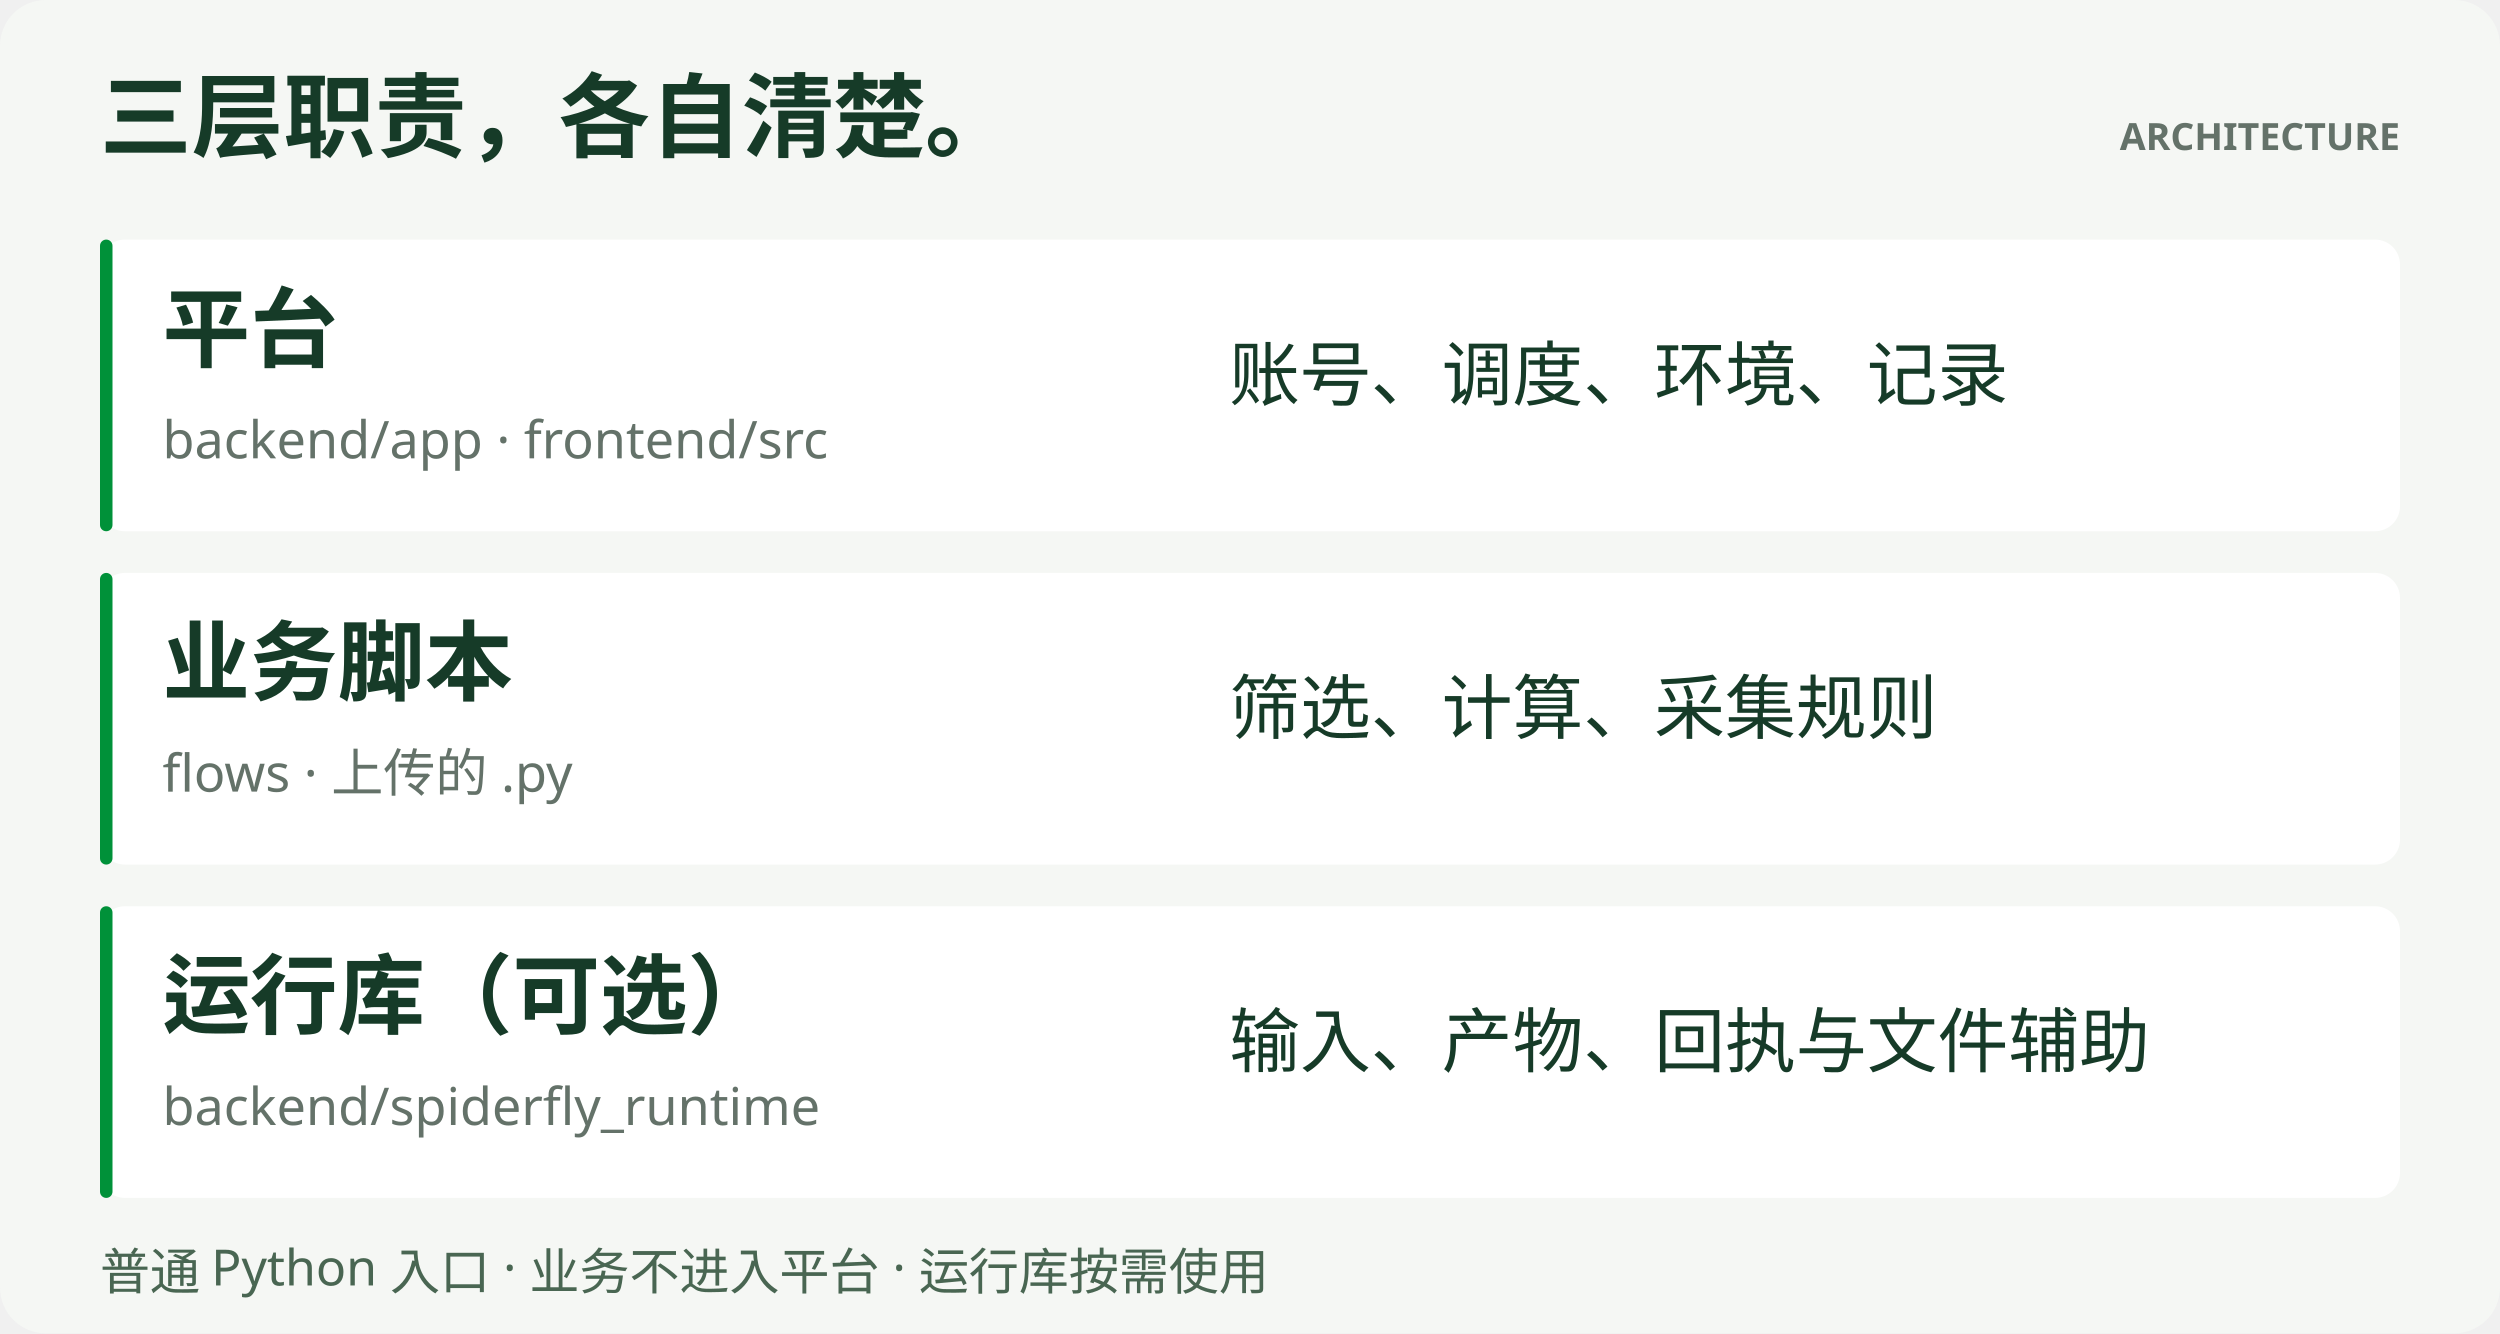
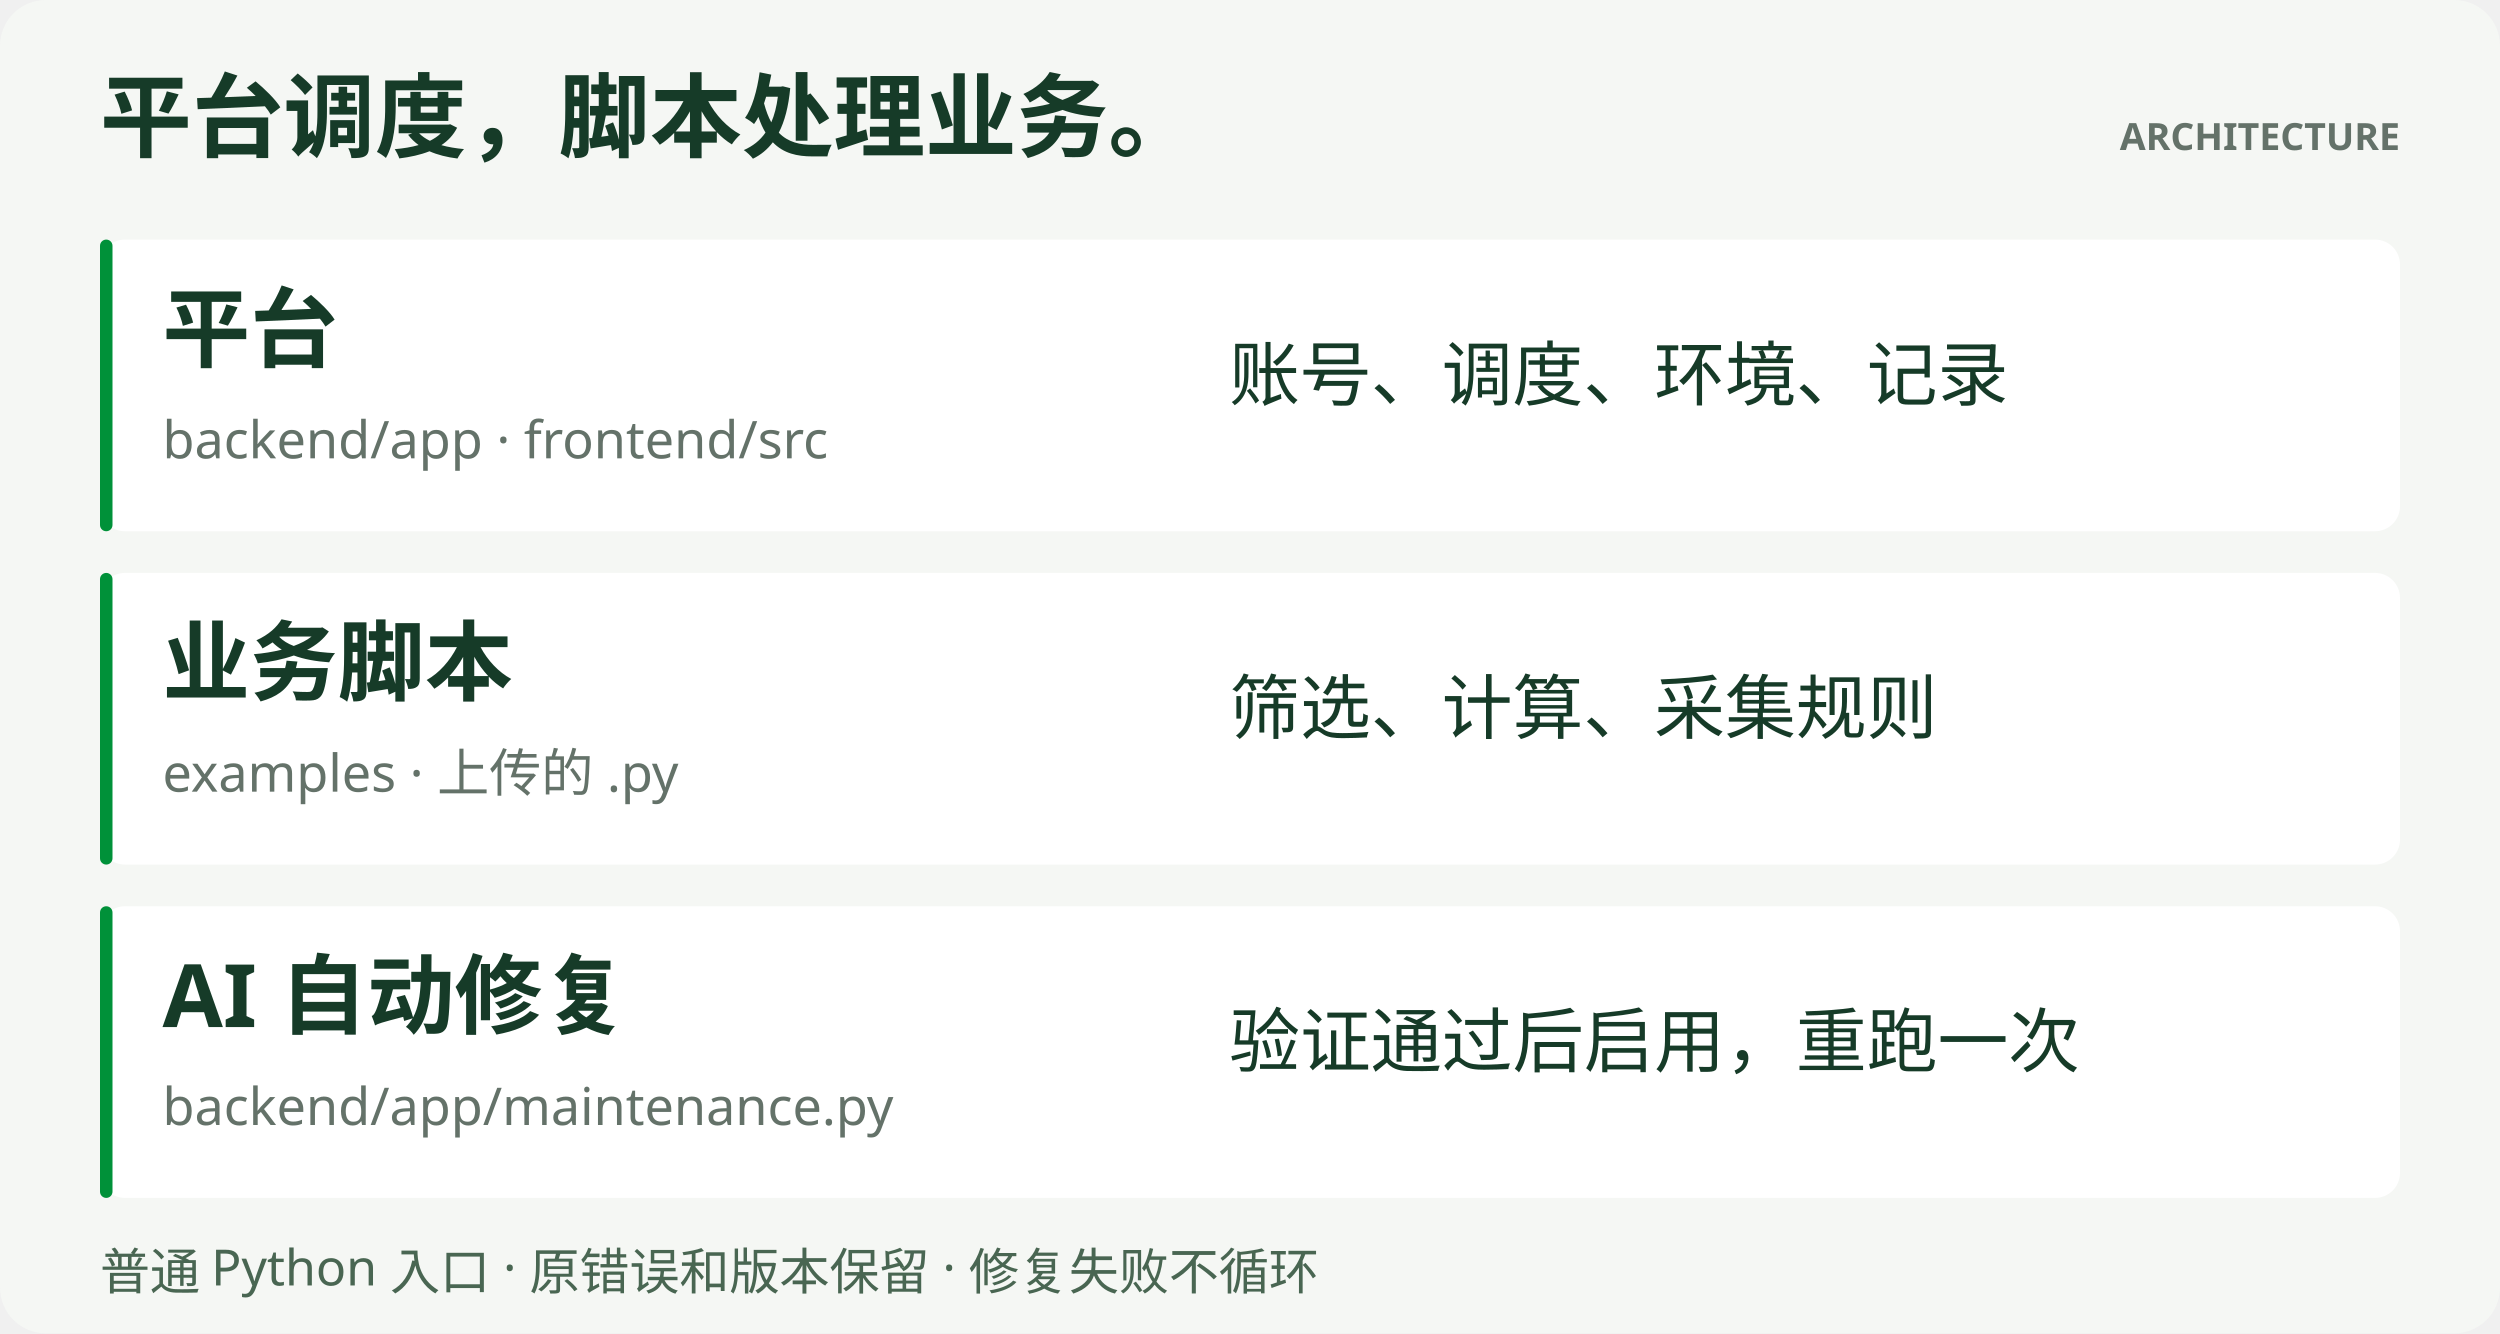
<svg xmlns="http://www.w3.org/2000/svg" width="1200" height="640" viewBox="0 0 1200 640" role="img" aria-labelledby="title desc">
  <rect x="0" y="0" width="1200" height="640" rx="22" fill="#f5f7f4" stroke="none" />
-   <text x="48" y="72" font-family="Segoe UI, Microsoft YaHei, PingFang SC, sans-serif" font-size="44" font-weight="700" fill="#163b28">三层职责，各自清楚。</text>
+   <text x="48" y="72" font-family="Segoe UI, Microsoft YaHei, PingFang SC, sans-serif" font-size="44" font-weight="700" fill="#163b28">平台调度，脚本处理业务。</text>
  <text x="1152" y="72" font-family="Segoe UI, Microsoft YaHei, PingFang SC, sans-serif" font-size="18" font-weight="600" fill="#647269" text-anchor="end">ARCHITECTURE</text>
  <rect x="48" y="115" width="1104" height="140" rx="12" fill="#ffffff" stroke="none" />
  <rect x="48" y="115" width="6" height="140" rx="3" fill="#009139" stroke="none" />
  <text x="78" y="173" font-family="Segoe UI, Microsoft YaHei, PingFang SC, sans-serif" font-size="42" font-weight="650" fill="#163b28">平台</text>
  <text x="78" y="220" font-family="Segoe UI, Microsoft YaHei, PingFang SC, sans-serif" font-size="25" font-weight="400" fill="#647269">backend/app · frontend/src</text>
  <text x="590" y="192" font-family="Segoe UI, Microsoft YaHei, PingFang SC, sans-serif" font-size="34" font-weight="500" fill="#163b28">账号、调度、环境、记录</text>
  <rect x="48" y="275" width="1104" height="140" rx="12" fill="#ffffff" stroke="none" />
  <rect x="48" y="275" width="6" height="140" rx="3" fill="#009139" stroke="none" />
  <text x="78" y="333" font-family="Segoe UI, Microsoft YaHei, PingFang SC, sans-serif" font-size="42" font-weight="650" fill="#163b28">业务脚本</text>
-   <text x="78" y="380" font-family="Segoe UI, Microsoft YaHei, PingFang SC, sans-serif" font-size="25" font-weight="400" fill="#647269">flows · 上传的 .py</text>
+   <text x="78" y="380" font-family="Segoe UI, Microsoft YaHei, PingFang SC, sans-serif" font-size="25" font-weight="400" fill="#647269">examples · 上传的 .py</text>
  <text x="590" y="352" font-family="Segoe UI, Microsoft YaHei, PingFang SC, sans-serif" font-size="34" font-weight="500" fill="#163b28">筛选、计算、采集规则</text>
  <rect x="48" y="435" width="1104" height="140" rx="12" fill="#ffffff" stroke="none" />
  <rect x="48" y="435" width="6" height="140" rx="3" fill="#009139" stroke="none" />
-   <text x="78" y="493" font-family="Segoe UI, Microsoft YaHei, PingFang SC, sans-serif" font-size="42" font-weight="650" fill="#163b28">运行库（可选）</text>
-   <text x="78" y="540" font-family="Segoe UI, Microsoft YaHei, PingFang SC, sans-serif" font-size="25" font-weight="400" fill="#647269">backend/spiderfly_runtime</text>
-   <text x="590" y="512" font-family="Segoe UI, Microsoft YaHei, PingFang SC, sans-serif" font-size="34" font-weight="500" fill="#163b28">输入、产物、回执与文件辅助</text>
-   <text x="48" y="619" font-family="Segoe UI, Microsoft YaHei, PingFang SC, sans-serif" font-size="24" font-weight="400" fill="#496652">普通 Python 入口 · 业务不进入平台 · 运行库按需使用</text>
+   <text x="78" y="493" font-family="Segoe UI, Microsoft YaHei, PingFang SC, sans-serif" font-size="42" font-weight="650" fill="#163b28">AI 自动修复</text>
+   <text x="78" y="540" font-family="Segoe UI, Microsoft YaHei, PingFang SC, sans-serif" font-size="25" font-weight="400" fill="#647269">backend/app/maintenance.py</text>
+   <text x="590" y="512" font-family="Segoe UI, Microsoft YaHei, PingFang SC, sans-serif" font-size="34" font-weight="500" fill="#163b28">验证通过后启用，重跑一次</text>
+   <text x="48" y="619" font-family="Segoe UI, Microsoft YaHei, PingFang SC, sans-serif" font-size="24" font-weight="400" fill="#496652">普通 Python 入口 · 原错误和版本保留 · 修复失败不循环</text>
</svg>
